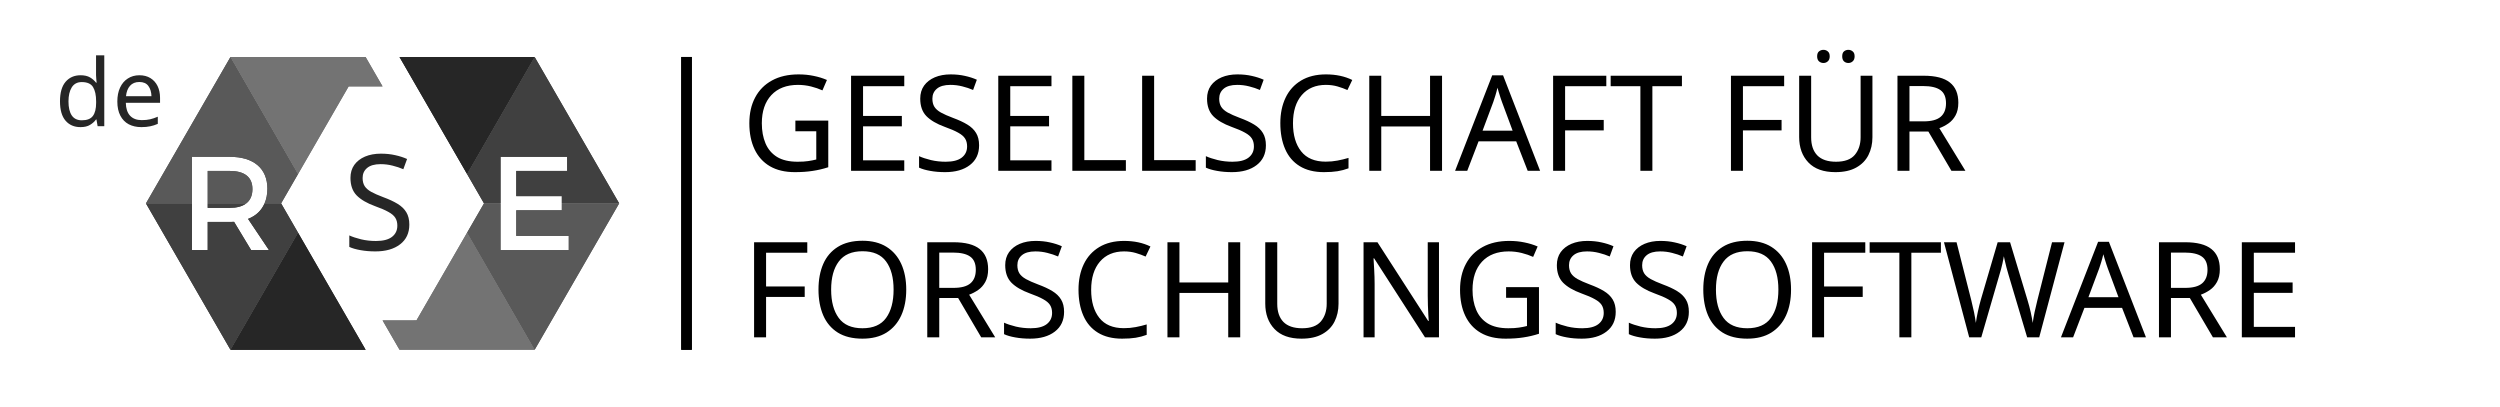
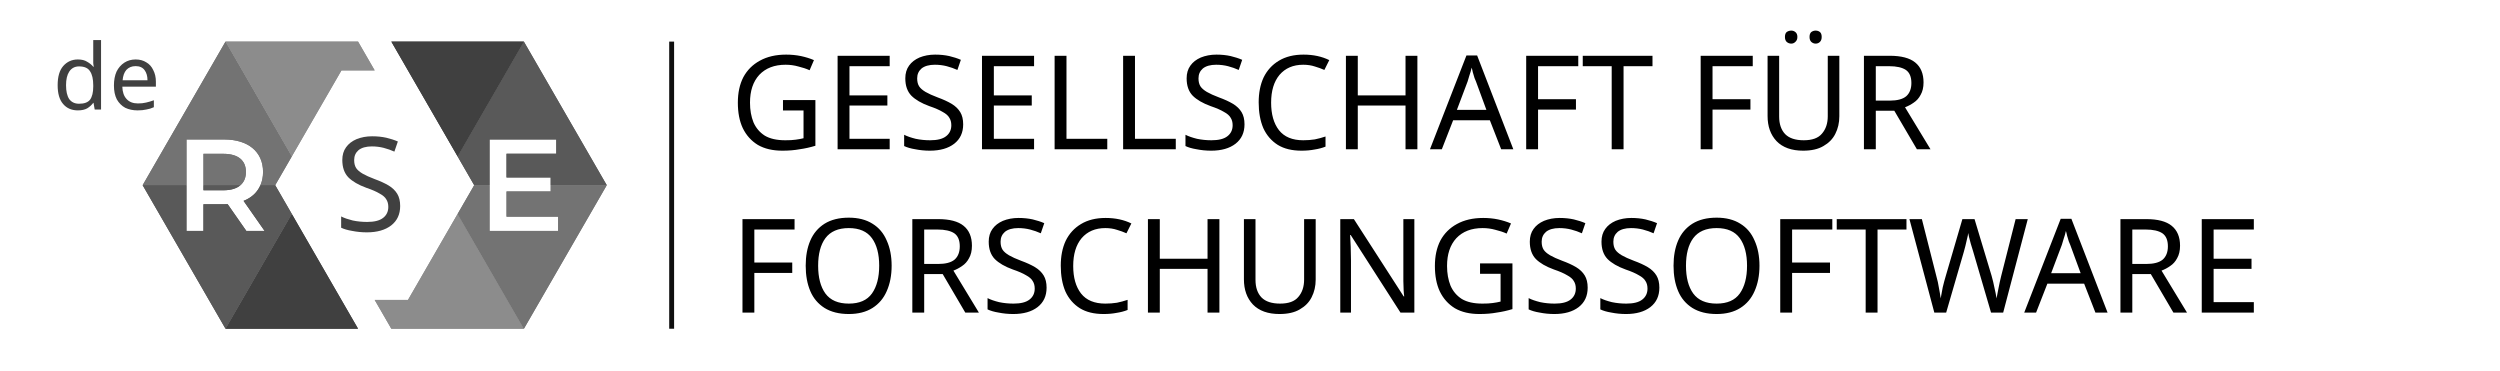
- <svg xmlns="http://www.w3.org/2000/svg" version="1.1" id="svg9275" viewBox="0 0 469.164 76.272" height="21.526mm" width="132.409mm">
-   <defs id="defs9277" />
-   <g id="g6105">
-     <g id="g6072">
-       <g id="g6040">
-         <g id="g6009">
-           <text id="text9933" y="23.68" x="9.825" style="font-style:normal;font-variant:normal;font-weight:normal;font-stretch:normal;font-size:12.562px;line-height:125%;font-family:Montserrat;-inkscape-font-specification:Montserrat;text-align:start;letter-spacing:0px;word-spacing:0px;writing-mode:lr-tb;text-anchor:start;display:inline;fill:#621e4b;fill-opacity:1;stroke:none;stroke-width:0.434px;stroke-linecap:butt;stroke-linejoin:miter;stroke-opacity:1" xml:space="preserve">
-             <tspan id="tspan9935" style="font-style:normal;font-variant:normal;font-weight:200;font-stretch:normal;font-size:17.5px;font-family:Montserrat;-inkscape-font-specification:'Montserrat Ultra-Light';fill:#621e4b;fill-opacity:1;stroke-width:0.434px" y="23.68" x="9.825" />
-           </text>
-           <path style="display:inline;opacity:1;fill:#000000;fill-opacity:1;fill-rule:nonzero;stroke:none;stroke-width:0.115;stroke-linecap:square;stroke-linejoin:round;stroke-miterlimit:4;stroke-dasharray:none;stroke-dashoffset:0;stroke-opacity:1;paint-order:stroke markers fill" d="m 127.848,10.691 h 1.982 v 54.952 h -1.982 z" id="path116" />
-           <path id="path9891" d="m 127.848,10.691 h 1.982 v 54.952 h -1.982 z" style="display:inline;opacity:1;fill:#000000;fill-opacity:1;fill-rule:nonzero;stroke:none;stroke-width:0.115;stroke-linecap:square;stroke-linejoin:round;stroke-miterlimit:4;stroke-dasharray:none;stroke-dashoffset:0;stroke-opacity:1;paint-order:stroke markers fill" />
-           <text xml:space="preserve" style="font-style:normal;font-variant:normal;font-weight:normal;font-stretch:normal;font-size:25px;line-height:125%;font-family:Montserrat;-inkscape-font-specification:Montserrat;text-align:start;letter-spacing:0px;word-spacing:0px;writing-mode:lr-tb;text-anchor:start;fill:#000000;fill-opacity:1;stroke:none;stroke-width:0.937px;stroke-linecap:butt;stroke-linejoin:miter;stroke-opacity:1" x="139.095" y="32.057" id="text4724">
-             <tspan id="tspan4722" x="139.095" y="32.057" style="font-style:normal;font-variant:normal;font-weight:300;font-stretch:normal;font-family:Montserrat;-inkscape-font-specification:'Montserrat, Light';letter-spacing:0px;word-spacing:0px;stroke-width:0.937px;font-size:25px;text-anchor:start;text-align:start;writing-mode:lr;line-height:125%" dx="0" dy="0">GESELLSCHAFT FÜR </tspan>
-             <tspan x="139.095" y="63.307" style="font-style:normal;font-variant:normal;font-weight:300;font-stretch:normal;font-family:Montserrat;-inkscape-font-specification:'Montserrat, Light';letter-spacing:0px;word-spacing:0px;stroke-width:0.937px;font-size:25px;text-anchor:start;text-align:start;writing-mode:lr;line-height:125%" id="tspan4726">FORSCHUNGSSOFTWARE</tspan>
-           </text>
-           <path style="opacity:1;fill:#262626;fill-opacity:1;fill-rule:nonzero;stroke:none;stroke-width:5.315;stroke-linecap:butt;stroke-linejoin:round;stroke-miterlimit:4;stroke-dasharray:none;stroke-dashoffset:0;stroke-opacity:0.953;paint-order:stroke markers fill" d="M 55.933,43.676 43.251,65.64 h 25.362 v -0.002 z" id="path9895" />
-           <path id="path160" d="M 27.39,38.17 43.251,65.64 55.933,43.676 52.754,38.17 h -3.104 c -0.583,1.353 -1.637,2.344 -3.098,2.91 l 3.924,5.85 h -3.349 l -3.201,-5.301 c -0.25,0.025 -0.525,0.026 -0.8,0.026 h -4.149 v 5.275 h -2.952 v -8.76 z m 11.587,0 v 0.835 h 4.149 c 1.318,0 2.356,-0.279 3.08,-0.835 z" style="opacity:1;fill:#404040;fill-opacity:1;fill-rule:nonzero;stroke:none;stroke-width:5.315;stroke-linecap:butt;stroke-linejoin:round;stroke-miterlimit:4;stroke-dasharray:none;stroke-dashoffset:0;stroke-opacity:0.953;paint-order:stroke markers fill" />
-           <path id="path162" d="M 43.251,10.699 27.39,38.17 h 8.635 v -8.74 h 7.101 c 4.475,0 7.05,2.175 7.05,5.975 0,1.04 -0.181,1.965 -0.526,2.765 h 3.104 l -0.002,-0.004 3.179,-5.506 z m -4.274,21.381 v 6.09 h 7.229 c 0.759,-0.584 1.17,-1.474 1.17,-2.69 0,-2.3 -1.55,-3.4 -4.25,-3.4 z" style="opacity:1;fill:#595959;fill-opacity:1;fill-rule:nonzero;stroke:none;stroke-width:5.315;stroke-linecap:butt;stroke-linejoin:round;stroke-miterlimit:4;stroke-dasharray:none;stroke-dashoffset:0;stroke-opacity:0.953;paint-order:stroke markers fill" />
-           <path style="opacity:1;fill:#262626;fill-opacity:1;fill-rule:nonzero;stroke:none;stroke-width:5.315;stroke-linecap:butt;stroke-linejoin:round;stroke-miterlimit:4;stroke-dasharray:none;stroke-dashoffset:0;stroke-opacity:0.953;paint-order:stroke markers fill" d="M 74.971,10.695 87.653,32.659 100.334,10.695 Z" id="path150" />
-           <path id="path154" d="m 100.334,10.695 -12.68,21.965 3.177,5.504 h 3.104 v -8.734 h 12.501 v 2.65 h -9.551 v 4.724 h 8.551 v 1.36 h 10.759 z" style="opacity:1;fill:#404040;fill-opacity:1;fill-rule:nonzero;stroke:none;stroke-width:5.315;stroke-linecap:butt;stroke-linejoin:round;stroke-miterlimit:4;stroke-dasharray:none;stroke-dashoffset:0;stroke-opacity:0.953;paint-order:stroke markers fill" />
-           <path style="opacity:1;fill:#737373;fill-opacity:1;fill-rule:nonzero;stroke:none;stroke-width:5.315;stroke-linecap:butt;stroke-linejoin:round;stroke-miterlimit:4;stroke-dasharray:none;stroke-dashoffset:0;stroke-opacity:0.953;paint-order:stroke markers fill" d="m 87.654,43.674 -9.494,16.447 -6.365,0.007 3.181,5.51 25.358,-0.002 z" id="path156" />
-           <path style="opacity:1;fill:#595959;fill-opacity:1;fill-rule:nonzero;stroke:none;stroke-width:5.315;stroke-linecap:butt;stroke-linejoin:round;stroke-miterlimit:4;stroke-dasharray:none;stroke-dashoffset:0;stroke-opacity:0.953;paint-order:stroke markers fill" d="m 90.833,38.166 -3.179,5.506 12.682,21.965 15.859,-27.471 h -10.759 v 1.289 h -8.551 v 4.825 h 9.851 v 2.65 H 93.934 v -8.763 z" id="path126" />
-           <text id="text4700" y="46.93" x="64.268" style="font-style:normal;font-variant:normal;font-weight:200;font-stretch:normal;font-size:25px;line-height:125%;font-family:Montserrat;-inkscape-font-specification:'Montserrat Ultra-Light';text-align:start;letter-spacing:0px;word-spacing:0px;writing-mode:lr-tb;text-anchor:start;fill:#262626;fill-opacity:1;stroke:none;stroke-width:0.937px;stroke-linecap:butt;stroke-linejoin:miter;stroke-opacity:1;" xml:space="preserve">
-             <tspan style="font-style:normal;font-variant:normal;font-weight:normal;font-stretch:normal;font-family:Montserrat;-inkscape-font-specification:'Montserrat, Normal';fill:#262626;fill-opacity:1;stroke-width:0.937px;font-size:25px;text-anchor:start;text-align:start;writing-mode:lr;line-height:125%" y="46.93" x="64.268" id="tspan4698">S</tspan>
-           </text>
-           <path style="opacity:1;fill:#737373;fill-opacity:1;fill-rule:nonzero;stroke:none;stroke-width:5.315;stroke-linecap:butt;stroke-linejoin:round;stroke-miterlimit:4;stroke-dasharray:none;stroke-dashoffset:0;stroke-opacity:0.953;paint-order:stroke markers fill" d="m 43.251,10.699 12.68,21.962 9.499,-16.452 h 6.361 l -3.181,-5.51 z" id="path158" />
-           <path id="path132" d="m 43.251,10.699 12.68,21.962 9.499,-16.452 h 6.361 l -3.181,-5.51 z" style="opacity:1;fill:#000000;fill-opacity:0;fill-rule:nonzero;stroke:none;stroke-width:5.315;stroke-linecap:butt;stroke-linejoin:round;stroke-miterlimit:4;stroke-dasharray:none;stroke-dashoffset:0;stroke-opacity:0.953;paint-order:stroke markers fill" />
-           <path style="opacity:1;fill:#000000;fill-opacity:0;fill-rule:nonzero;stroke:none;stroke-width:5.315;stroke-linecap:butt;stroke-linejoin:round;stroke-miterlimit:4;stroke-dasharray:none;stroke-dashoffset:0;stroke-opacity:0.953;paint-order:stroke markers fill" d="m 43.251,10.699 12.68,21.962 9.499,-16.452 h 6.361 l -3.181,-5.51 z" id="path9921" />
-           <text xml:space="preserve" style="font-style:normal;font-variant:normal;font-weight:normal;font-stretch:normal;font-size:19.768px;line-height:125%;font-family:Montserrat;-inkscape-font-specification:Montserrat;text-align:start;letter-spacing:0px;word-spacing:0px;writing-mode:lr-tb;text-anchor:start;fill:#262626;fill-opacity:1;stroke:none;stroke-width:0.741px;stroke-linecap:butt;stroke-linejoin:miter;stroke-opacity:1;" x="10.29" y="23.684" id="text4706">
-             <tspan id="tspan4704" x="10.29" y="23.684" style="font-style:normal;font-variant:normal;font-weight:normal;font-stretch:normal;font-size:17.5px;font-family:Montserrat;-inkscape-font-specification:'Montserrat, Normal';fill:#262626;fill-opacity:1;stroke-width:0.741px;text-anchor:start;text-align:start;writing-mode:lr;line-height:125%">de</tspan>
-           </text>
-           <path id="path5573" d="M 55.933,43.676 43.251,65.64 h 25.362 v -0.002 z" style="opacity:1;fill:#262626;fill-opacity:1;fill-rule:nonzero;stroke:none;stroke-width:5.315;stroke-linecap:butt;stroke-linejoin:round;stroke-miterlimit:4;stroke-dasharray:none;stroke-dashoffset:0;stroke-opacity:0.953;paint-order:stroke markers fill" />
-           <path style="opacity:1;fill:#404040;fill-opacity:1;fill-rule:nonzero;stroke:none;stroke-width:5.315;stroke-linecap:butt;stroke-linejoin:round;stroke-miterlimit:4;stroke-dasharray:none;stroke-dashoffset:0;stroke-opacity:0.953;paint-order:stroke markers fill" d="M 27.39,38.17 43.251,65.64 55.933,43.676 52.754,38.17 h -3.104 c -0.583,1.353 -1.637,2.344 -3.098,2.91 l 3.924,5.85 h -3.349 l -3.201,-5.301 c -0.25,0.025 -0.525,0.026 -0.8,0.026 h -4.149 v 5.275 h -2.952 v -8.76 z m 11.587,0 v 0.835 h 4.149 c 1.318,0 2.356,-0.279 3.08,-0.835 z" id="path5575" />
-           <path style="opacity:1;fill:#595959;fill-opacity:1;fill-rule:nonzero;stroke:none;stroke-width:5.315;stroke-linecap:butt;stroke-linejoin:round;stroke-miterlimit:4;stroke-dasharray:none;stroke-dashoffset:0;stroke-opacity:0.953;paint-order:stroke markers fill" d="M 43.251,10.699 27.39,38.17 h 8.635 v -8.74 h 7.101 c 4.475,0 7.05,2.175 7.05,5.975 0,1.04 -0.181,1.965 -0.526,2.765 h 3.104 l -0.002,-0.004 3.179,-5.506 z m -4.274,21.381 v 6.09 h 7.229 c 0.759,-0.584 1.17,-1.474 1.17,-2.69 0,-2.3 -1.55,-3.4 -4.25,-3.4 z" id="path5577" />
-           <path id="path5579" d="m 43.251,10.699 12.68,21.962 9.499,-16.452 h 6.361 l -3.181,-5.51 z" style="opacity:1;fill:#737373;fill-opacity:1;fill-rule:nonzero;stroke:none;stroke-width:5.315;stroke-linecap:butt;stroke-linejoin:round;stroke-miterlimit:4;stroke-dasharray:none;stroke-dashoffset:0;stroke-opacity:0.953;paint-order:stroke markers fill" />
-           <path id="path5581" d="M 74.971,10.695 87.653,32.659 100.334,10.695 Z" style="opacity:1;fill:#262626;fill-opacity:1;fill-rule:nonzero;stroke:none;stroke-width:5.315;stroke-linecap:butt;stroke-linejoin:round;stroke-miterlimit:4;stroke-dasharray:none;stroke-dashoffset:0;stroke-opacity:0.953;paint-order:stroke markers fill" />
-           <path style="opacity:1;fill:#404040;fill-opacity:1;fill-rule:nonzero;stroke:none;stroke-width:5.315;stroke-linecap:butt;stroke-linejoin:round;stroke-miterlimit:4;stroke-dasharray:none;stroke-dashoffset:0;stroke-opacity:0.953;paint-order:stroke markers fill" d="m 100.334,10.695 -12.68,21.965 3.177,5.504 h 3.104 v -8.734 h 12.501 v 2.65 h -9.551 v 4.724 h 8.551 v 1.36 h 10.759 z" id="path5583" />
-           <path id="path5585" d="m 90.833,38.166 -3.179,5.506 12.682,21.965 15.859,-27.471 h -10.759 v 1.289 h -8.551 v 4.825 h 9.851 v 2.65 H 93.934 v -8.763 z" style="opacity:1;fill:#595959;fill-opacity:1;fill-rule:nonzero;stroke:none;stroke-width:5.315;stroke-linecap:butt;stroke-linejoin:round;stroke-miterlimit:4;stroke-dasharray:none;stroke-dashoffset:0;stroke-opacity:0.953;paint-order:stroke markers fill" />
-           <path id="path5587" d="m 87.654,43.674 -9.494,16.447 -6.365,0.007 3.181,5.51 25.358,-0.002 z" style="opacity:1;fill:#737373;fill-opacity:1;fill-rule:nonzero;stroke:none;stroke-width:5.315;stroke-linecap:butt;stroke-linejoin:round;stroke-miterlimit:4;stroke-dasharray:none;stroke-dashoffset:0;stroke-opacity:0.953;paint-order:stroke markers fill" />
+ <svg xmlns="http://www.w3.org/2000/svg" id="svg4769" version="1.1" viewBox="0 0 135 20" height="20mm" width="135mm">
+   <defs id="defs4763" />
+   <g transform="translate(0,-277)" id="layer1">
+     <g id="g5772">
+       <path style="opacity:1;fill:none;fill-opacity:1;fill-rule:nonzero;stroke:#000000;stroke-width:0.265;stroke-linecap:butt;stroke-linejoin:round;stroke-miterlimit:4;stroke-dasharray:none;stroke-dashoffset:0;stroke-opacity:0.941;paint-order:stroke markers fill" d="M 36.269,294.753 V 279.247" id="path5435" />
+       <text xml:space="preserve" style="font-style:normal;font-variant:normal;font-weight:normal;font-stretch:normal;font-size:7.056px;line-height:125%;font-family:Montserrat;-inkscape-font-specification:Montserrat;text-align:start;letter-spacing:0px;word-spacing:0px;writing-mode:lr-tb;text-anchor:start;fill:#000000;fill-opacity:1;stroke:none;stroke-width:0.265px;stroke-linecap:butt;stroke-linejoin:miter;stroke-opacity:1" x="39.407" y="285.059" id="text5441">
+         <tspan id="tspan5439" x="39.407" y="285.059" style="stroke-width:0.265px">GESELLSCHAFT FÜR</tspan>
+         <tspan x="39.407" y="293.878" style="stroke-width:0.265px" id="tspan5443">FORSCHUNGSSOFTWARE</tspan>
+       </text>
+       <g id="g5743">
+         <g id="g5701">
+           <path style="opacity:1;fill:#8c8c8c;fill-opacity:1;fill-rule:nonzero;stroke:none;stroke-width:0.265;stroke-linecap:butt;stroke-linejoin:round;stroke-miterlimit:4;stroke-dasharray:none;stroke-dashoffset:0;stroke-opacity:0.941;paint-order:stroke markers fill" d="m 24.71,288.555 -2.68,4.643 h -1.796 l 0.898,1.555 h 5.29e-4 7.157 z" id="path4669" />
+           <path style="opacity:1;fill:#737373;fill-opacity:1;fill-rule:nonzero;stroke:none;stroke-width:0.265;stroke-linecap:butt;stroke-linejoin:round;stroke-miterlimit:4;stroke-dasharray:none;stroke-dashoffset:0;stroke-opacity:0.941;paint-order:stroke markers fill" d="m 12.179,279.247 -4.476,7.753 h 2.367 v -2.469 h 2.032 c 1.298,0 2.103,0.663 2.103,1.756 0,0.264 -0.05,0.502 -0.141,0.713 h 0.796 l 0.898,-1.555 z m -1.192,6.06 v 1.693 h 1.998 c 0.194,-0.169 0.295,-0.41 0.295,-0.713 0,-0.621 -0.416,-0.981 -1.221,-0.981 z" id="path4663" />
+           <path style="opacity:1;fill:#404040;fill-opacity:1;fill-rule:nonzero;stroke:none;stroke-width:0.265;stroke-linecap:butt;stroke-linejoin:round;stroke-miterlimit:4;stroke-dasharray:none;stroke-dashoffset:0;stroke-opacity:0.941;paint-order:stroke markers fill" d="m 15.757,288.555 -3.579,6.198 h 7.157 z" id="path4665" />
+           <path style="opacity:1;fill:#8c8c8c;fill-opacity:1;fill-rule:nonzero;stroke:none;stroke-width:0.265;stroke-linecap:butt;stroke-linejoin:round;stroke-miterlimit:4;stroke-dasharray:none;stroke-dashoffset:0;stroke-opacity:0.941;paint-order:stroke markers fill" d="m 12.179,279.247 3.578,6.198 2.681,-4.643 h 1.795 l -0.898,-1.555 z" id="path4671" />
+           <path style="opacity:1;fill:#595959;fill-opacity:1;fill-rule:nonzero;stroke:none;stroke-width:0.265;stroke-linecap:butt;stroke-linejoin:round;stroke-miterlimit:4;stroke-dasharray:none;stroke-dashoffset:0;stroke-opacity:0.941;paint-order:stroke markers fill" d="m 7.703,287 4.476,7.753 3.579,-6.198 -0.898,-1.555 h -0.796 c -0.167,0.386 -0.477,0.678 -0.911,0.847 l 1.136,1.623 h -0.988 l -1.009,-1.446 c -0.064,0.007 -0.127,0.007 -0.191,0.007 h -1.115 v 1.439 h -0.917 v -2.47 z m 3.284,0 v 0.275 h 1.072 c 0.413,0 0.721,-0.098 0.926,-0.275 z" id="path4673" />
+           <path style="opacity:1;fill:#595959;fill-opacity:1;fill-rule:nonzero;stroke:none;stroke-width:0.265;stroke-linecap:butt;stroke-linejoin:round;stroke-miterlimit:4;stroke-dasharray:none;stroke-dashoffset:0;stroke-opacity:0.941;paint-order:stroke markers fill" d="m 28.288,279.247 -3.579,6.198 0.898,1.555 h 0.828 v -2.469 h 3.605 v 0.769 h -2.688 v 1.284 h 2.385 v 0.416 h 3.027 z" id="path4667" />
+           <path style="opacity:1;fill:#737373;fill-opacity:1;fill-rule:nonzero;stroke:none;stroke-width:0.265;stroke-linecap:butt;stroke-linejoin:round;stroke-miterlimit:4;stroke-dasharray:none;stroke-dashoffset:0;stroke-opacity:0.941;paint-order:stroke markers fill" d="m 25.608,287 -0.898,1.555 3.579,6.198 4.476,-7.753 h -3.027 v 0.339 h -2.385 v 1.362 h 2.787 v 0.769 h -3.704 v -2.47 z" id="path4675" />
+           <path style="opacity:1;fill:#404040;fill-opacity:1;fill-rule:nonzero;stroke:none;stroke-width:0.265;stroke-linecap:butt;stroke-linejoin:round;stroke-miterlimit:4;stroke-dasharray:none;stroke-dashoffset:0;stroke-opacity:0.941;paint-order:stroke markers fill" d="m 21.132,279.247 3.578,6.198 3.579,-6.198 z" id="path4677" />
+         </g>
+         <text id="text5346" y="282.912" x="2.847" style="font-style:normal;font-variant:normal;font-weight:normal;font-stretch:normal;font-size:7.056px;line-height:125%;font-family:Montserrat;-inkscape-font-specification:Montserrat;text-align:start;letter-spacing:0px;word-spacing:0px;writing-mode:lr-tb;text-anchor:start;fill:#404040;fill-opacity:1;stroke:none;stroke-width:0.265px;stroke-linecap:butt;stroke-linejoin:miter;stroke-opacity:1;" xml:space="preserve">
+           <tspan style="font-style:normal;font-variant:normal;font-weight:normal;font-stretch:normal;font-size:4.939px;font-family:Montserrat;-inkscape-font-specification:Montserrat;fill:#404040;fill-opacity:1;stroke-width:0.265px;" y="282.912" x="2.847" id="tspan5344">de</tspan>
+         </text>
+         <text id="text5362" y="289.469" x="18.064" style="font-style:normal;font-variant:normal;font-weight:normal;font-stretch:normal;font-size:7.056px;line-height:125%;font-family:Montserrat;-inkscape-font-specification:Montserrat;text-align:start;letter-spacing:0px;word-spacing:0px;writing-mode:lr-tb;text-anchor:start;fill:#404040;fill-opacity:1;stroke:none;stroke-width:0.265px;stroke-linecap:butt;stroke-linejoin:miter;stroke-opacity:1;" xml:space="preserve">
+           <tspan style="font-style:normal;font-variant:normal;font-weight:normal;font-stretch:normal;font-family:Montserrat;-inkscape-font-specification:Montserrat;fill:#404040;fill-opacity:1;stroke-width:0.265px;" y="289.469" x="18.064" id="tspan5360">S</tspan>
+         </text>
+         <g id="g5719">
+           <path id="path5703" d="m 24.71,288.555 -2.68,4.643 h -1.796 l 0.898,1.555 h 5.29e-4 7.157 z" style="opacity:1;fill:#8c8c8c;fill-opacity:1;fill-rule:nonzero;stroke:none;stroke-width:0.265;stroke-linecap:butt;stroke-linejoin:round;stroke-miterlimit:4;stroke-dasharray:none;stroke-dashoffset:0;stroke-opacity:0.941;paint-order:stroke markers fill" />
+           <path id="path5705" d="m 12.179,279.247 -4.476,7.753 h 2.367 v -2.469 h 2.032 c 1.298,0 2.103,0.663 2.103,1.756 0,0.264 -0.05,0.502 -0.141,0.713 h 0.796 l 0.898,-1.555 z m -1.192,6.06 v 1.693 h 1.998 c 0.194,-0.169 0.295,-0.41 0.295,-0.713 0,-0.621 -0.416,-0.981 -1.221,-0.981 z" style="opacity:1;fill:#737373;fill-opacity:1;fill-rule:nonzero;stroke:none;stroke-width:0.265;stroke-linecap:butt;stroke-linejoin:round;stroke-miterlimit:4;stroke-dasharray:none;stroke-dashoffset:0;stroke-opacity:0.941;paint-order:stroke markers fill" />
+           <path id="path5707" d="m 15.757,288.555 -3.579,6.198 h 7.157 z" style="opacity:1;fill:#404040;fill-opacity:1;fill-rule:nonzero;stroke:none;stroke-width:0.265;stroke-linecap:butt;stroke-linejoin:round;stroke-miterlimit:4;stroke-dasharray:none;stroke-dashoffset:0;stroke-opacity:0.941;paint-order:stroke markers fill" />
+           <path id="path5709" d="m 12.179,279.247 3.578,6.198 2.681,-4.643 h 1.795 l -0.898,-1.555 z" style="opacity:1;fill:#8c8c8c;fill-opacity:1;fill-rule:nonzero;stroke:none;stroke-width:0.265;stroke-linecap:butt;stroke-linejoin:round;stroke-miterlimit:4;stroke-dasharray:none;stroke-dashoffset:0;stroke-opacity:0.941;paint-order:stroke markers fill" />
+           <path id="path5711" d="m 7.703,287 4.476,7.753 3.579,-6.198 -0.898,-1.555 h -0.796 c -0.167,0.386 -0.477,0.678 -0.911,0.847 l 1.136,1.623 h -0.988 l -1.009,-1.446 c -0.064,0.007 -0.127,0.007 -0.191,0.007 h -1.115 v 1.439 h -0.917 v -2.47 z m 3.284,0 v 0.275 h 1.072 c 0.413,0 0.721,-0.098 0.926,-0.275 z" style="opacity:1;fill:#595959;fill-opacity:1;fill-rule:nonzero;stroke:none;stroke-width:0.265;stroke-linecap:butt;stroke-linejoin:round;stroke-miterlimit:4;stroke-dasharray:none;stroke-dashoffset:0;stroke-opacity:0.941;paint-order:stroke markers fill" />
+           <path id="path5713" d="m 28.288,279.247 -3.579,6.198 0.898,1.555 h 0.828 v -2.469 h 3.605 v 0.769 h -2.688 v 1.284 h 2.385 v 0.416 h 3.027 z" style="opacity:1;fill:#595959;fill-opacity:1;fill-rule:nonzero;stroke:none;stroke-width:0.265;stroke-linecap:butt;stroke-linejoin:round;stroke-miterlimit:4;stroke-dasharray:none;stroke-dashoffset:0;stroke-opacity:0.941;paint-order:stroke markers fill" />
+           <path id="path5715" d="m 25.608,287 -0.898,1.555 3.579,6.198 4.476,-7.753 h -3.027 v 0.339 h -2.385 v 1.362 h 2.787 v 0.769 h -3.704 v -2.47 z" style="opacity:1;fill:#737373;fill-opacity:1;fill-rule:nonzero;stroke:none;stroke-width:0.265;stroke-linecap:butt;stroke-linejoin:round;stroke-miterlimit:4;stroke-dasharray:none;stroke-dashoffset:0;stroke-opacity:0.941;paint-order:stroke markers fill" />
+           <path id="path5717" d="m 21.132,279.247 3.578,6.198 3.579,-6.198 z" style="opacity:1;fill:#404040;fill-opacity:1;fill-rule:nonzero;stroke:none;stroke-width:0.265;stroke-linecap:butt;stroke-linejoin:round;stroke-miterlimit:4;stroke-dasharray:none;stroke-dashoffset:0;stroke-opacity:0.941;paint-order:stroke markers fill" />
        </g>
      </g>
    </g>
  </g>
</svg>
